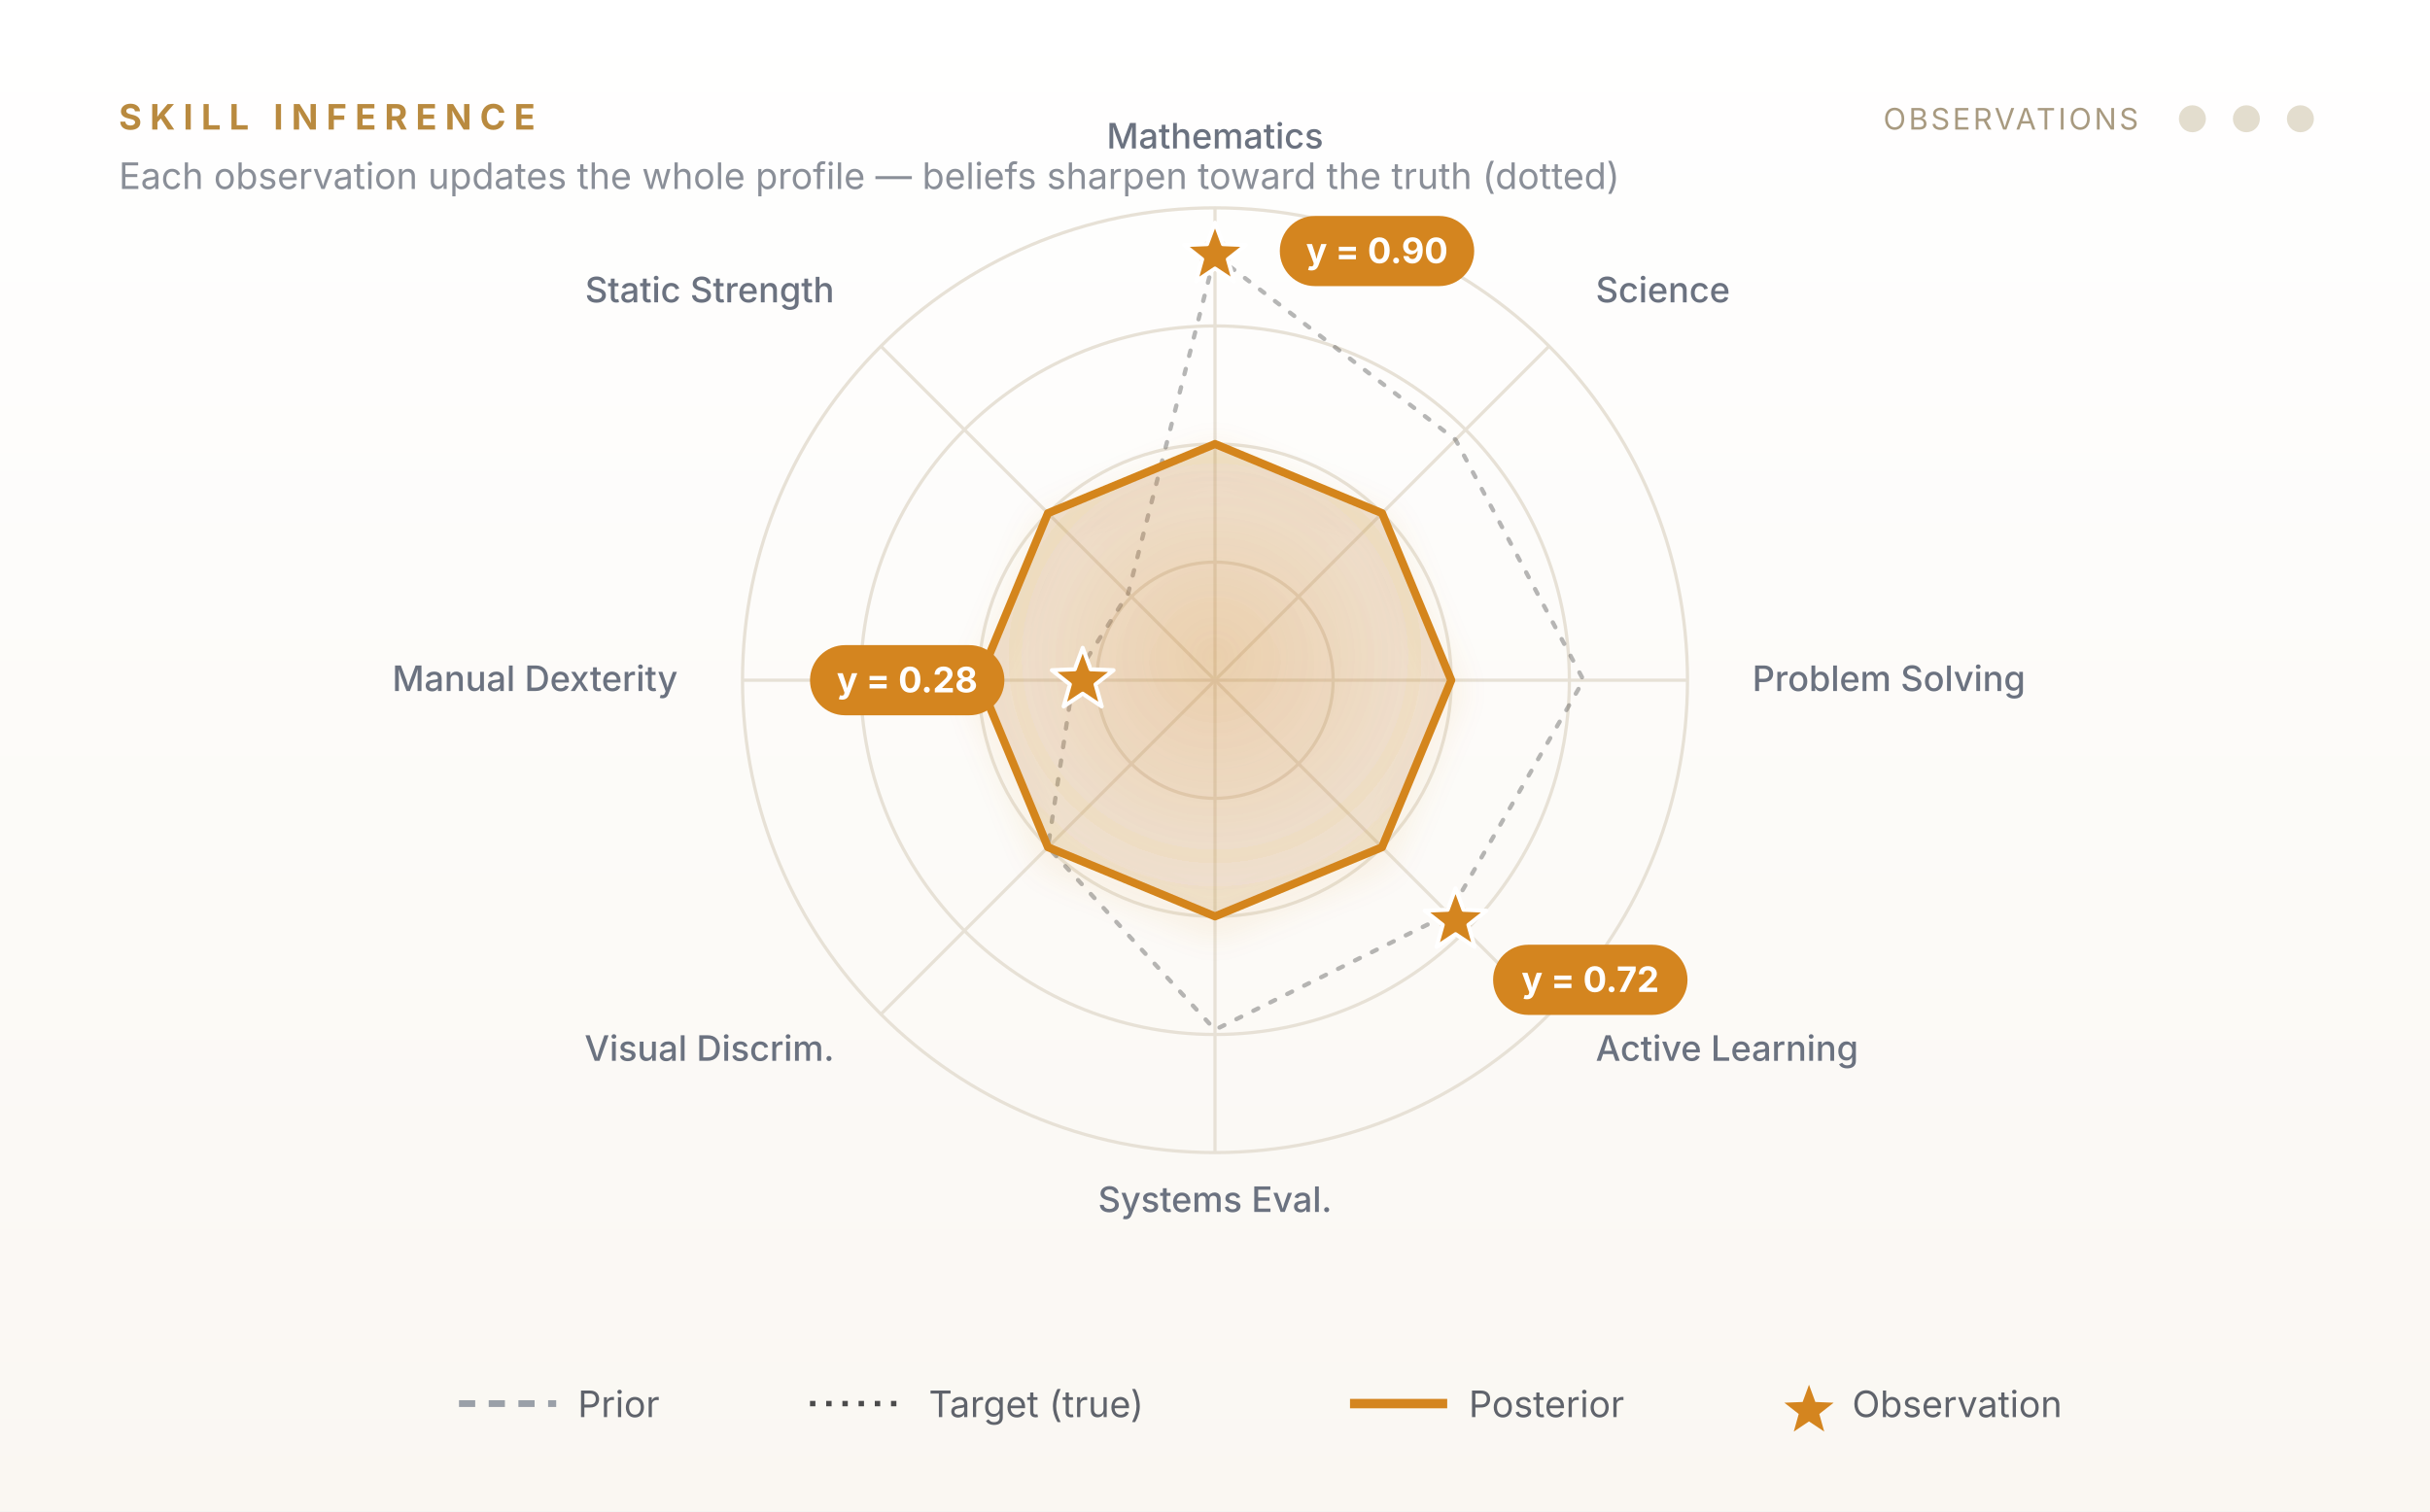
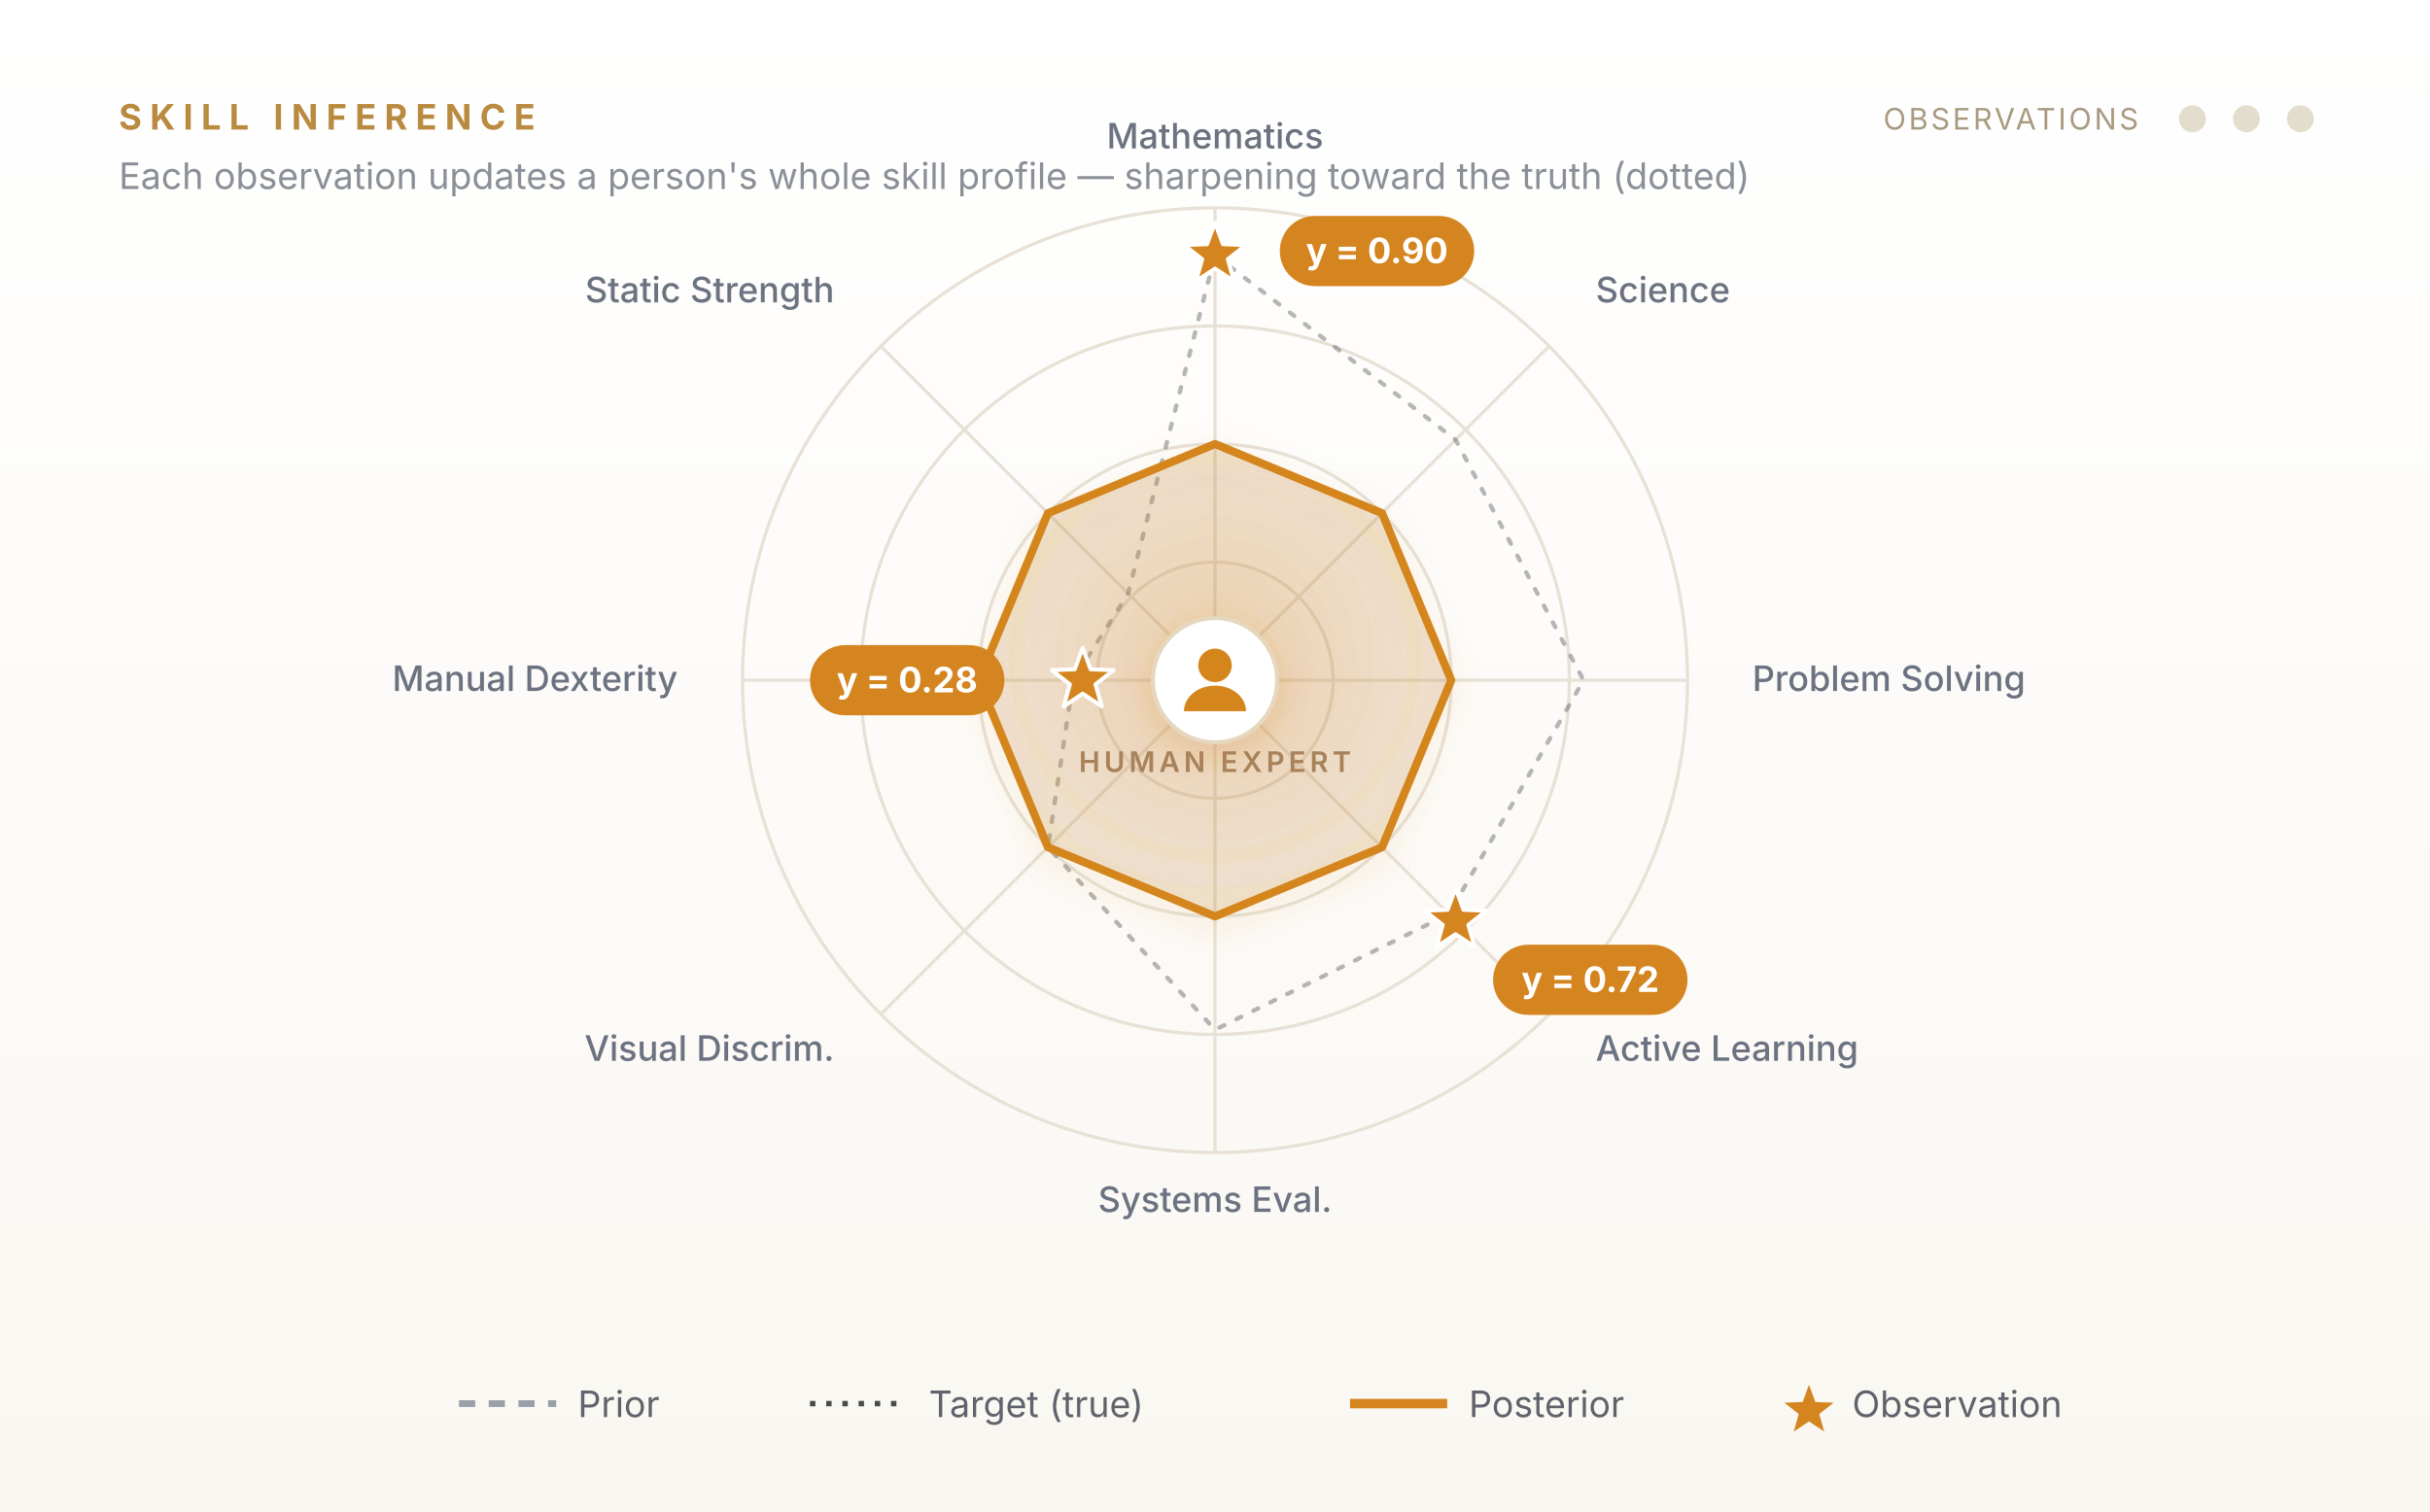
<svg xmlns="http://www.w3.org/2000/svg" viewBox="0 0 900 560" font-family="Inter, system-ui, -apple-system, sans-serif">
  <defs>
    <linearGradient id="bg" x1="0" y1="0" x2="0" y2="1">
      <stop offset="0" stop-color="#ffffff" />
      <stop offset="1" stop-color="#faf7f2" />
    </linearGradient>
    <radialGradient id="postFill" cx="0.5" cy="0.45" r="0.65">
      <stop offset="0" stop-color="#d4851f" stop-opacity="0.28" />
      <stop offset="1" stop-color="#d4851f" stop-opacity="0.10" />
    </radialGradient>
    <filter id="soft" x="-30%" y="-30%" width="160%" height="160%">
      <feDropShadow dx="0" dy="4" stdDeviation="6" flood-color="#d4851f" flood-opacity="0.22" />
    </filter>
  </defs>
  <rect width="900" height="560" fill="url(#bg)" />
  <text x="44" y="48" fill="#b98a3f" font-size="13" font-weight="700" letter-spacing="3">SKILL INFERENCE</text>
-   <text x="44" y="70" fill="#8a8f98" font-size="13.5">Each observation updates the whole profile — beliefs sharpen toward the truth (dotted)</text>
+   <text x="44" y="70" fill="#8a8f98" font-size="13.5">Each observation updates a person's whole skill profile — sharpening toward the truth (dotted)</text>
  <text x="792" y="48" text-anchor="end" fill="#a89a80" font-size="11" letter-spacing="1">OBSERVATIONS</text>
  <circle cx="812" cy="44" r="5" fill="#e3ddce">
    <animate attributeName="fill" dur="9s" repeatCount="indefinite" keyTimes="0;0.16;0.20;0.94;1" values="#e3ddce;#e3ddce;#d4851f;#d4851f;#e3ddce" />
  </circle>
  <circle cx="832" cy="44" r="5" fill="#e3ddce">
    <animate attributeName="fill" dur="9s" repeatCount="indefinite" keyTimes="0;0.38;0.42;0.94;1" values="#e3ddce;#e3ddce;#d4851f;#d4851f;#e3ddce" />
  </circle>
  <circle cx="852" cy="44" r="5" fill="#e3ddce">
    <animate attributeName="fill" dur="9s" repeatCount="indefinite" keyTimes="0;0.60;0.64;0.94;1" values="#e3ddce;#e3ddce;#d4851f;#d4851f;#e3ddce" />
  </circle>
  <g fill="none" stroke="#e7e1d6" stroke-width="1.2">
    <circle cx="450" cy="252" r="43.75" />
    <circle cx="450" cy="252" r="87.5" />
    <circle cx="450" cy="252" r="131.25" />
    <circle cx="450" cy="252" r="175" />
  </g>
  <g stroke="#e7e1d6" stroke-width="1.2">
    <line x1="450" y1="252" x2="450" y2="77" />
    <line x1="450" y1="252" x2="573.7" y2="128.3" />
    <line x1="450" y1="252" x2="625" y2="252" />
    <line x1="450" y1="252" x2="573.7" y2="375.7" />
    <line x1="450" y1="252" x2="450" y2="427" />
    <line x1="450" y1="252" x2="326.3" y2="375.7" />
    <line x1="450" y1="252" x2="275" y2="252" />
    <line x1="450" y1="252" x2="326.3" y2="128.3" />
  </g>
  <g fill="#6b7280" font-size="13" font-weight="500">
    <text x="450" y="55" text-anchor="middle">Mathematics</text>
    <text x="591" y="112" text-anchor="start">Science</text>
    <text x="649" y="256" text-anchor="start">Problem Solving</text>
    <text x="591" y="393" text-anchor="start">Active Learning</text>
    <text x="450" y="449" text-anchor="middle">Systems Eval.</text>
    <text x="309" y="393" text-anchor="end">Visual Discrim.</text>
    <text x="251" y="256" text-anchor="end">Manual Dexterity</text>
    <text x="309" y="112" text-anchor="end">Static Strength</text>
  </g>
  <polygon points="450,94.5 539.1,162.9 586.5,252 536.62,338.62 450,381.5 388.13,313.87 397.5,252 417.83,219.83" fill="none" stroke="#4b4b4b" stroke-width="1.6" stroke-dasharray="2 5" stroke-linejoin="round" stroke-linecap="round" opacity="0.4" />
  <polygon points="450,164.5 511.87,190.13 537.5,252 511.87,313.87 450,339.5 388.13,313.87 362.5,252 388.13,190.13" fill="#9aa0a8" fill-opacity="0.08" stroke="#9aa0a8" stroke-width="2" stroke-dasharray="6 5" stroke-linejoin="round" />
  <polygon fill="url(#postFill)" stroke="#d4851f" stroke-width="3" stroke-linejoin="round" filter="url(#soft)" points="450,164.5 511.87,190.13 537.5,252 511.87,313.87 450,339.5 388.13,313.87 362.5,252 388.13,190.13">
    <animate attributeName="points" dur="9s" repeatCount="indefinite" calcMode="spline" keyTimes="0;0.08;0.20;0.30;0.42;0.52;0.64;0.86;1" keySplines="0.4 0 0.2 1;0.4 0 0.2 1;0.4 0 0.2 1;0.4 0 0.2 1;0.4 0 0.2 1;0.4 0 0.2 1;0.4 0 0.2 1;0.4 0 0.2 1" values="450,164.5 511.87,190.13 537.5,252 511.87,313.87 450,339.5 388.13,313.87 362.5,252 388.13,190.13;               450,164.5 511.87,190.13 537.5,252 511.87,313.87 450,339.5 388.13,313.87 362.5,252 388.13,190.13;               450,103.25 526.72,175.28 562,252 524.25,326.25 450,360.5 389.37,312.63 376.5,252 400.5,202.5;               450,103.25 526.72,175.28 562,252 524.25,326.25 450,360.5 389.37,312.63 376.5,252 400.5,202.5;               450,101.5 530.43,171.57 567.25,252 527.96,329.96 450,365.75 388.13,313.87 395.75,252 412.88,214.88;               450,101.5 530.43,171.57 567.25,252 527.96,329.96 450,365.75 388.13,313.87 395.75,252 412.88,214.88;               450,96.25 537.86,164.14 584.75,252 537.86,339.86 450,379.75 388.13,313.87 397.5,252 416.59,218.59;               450,96.25 537.86,164.14 584.75,252 537.86,339.86 450,379.75 388.13,313.87 397.5,252 416.59,218.59;               450,164.5 511.87,190.13 537.5,252 511.87,313.87 450,339.5 388.13,313.87 362.5,252 388.13,190.13" />
  </polygon>
  <g>
    <animate attributeName="opacity" dur="9s" repeatCount="indefinite" keyTimes="0;0.16;0.20;0.94;1" values="0;0;1;1;0" />
    <circle cx="450" cy="94.5" r="6" fill="#d4851f" opacity="0.5">
      <animate attributeName="r" dur="1.6s" repeatCount="indefinite" values="6;22;6" />
      <animate attributeName="opacity" dur="1.6s" repeatCount="indefinite" values="0.5;0;0.5" />
    </circle>
    <polygon points="450,82.5 452.94,90.45 461.41,90.79 454.76,96.05 457.05,104.21 450,99.5 442.95,104.21 445.24,96.05 438.59,90.79 447.06,90.45" fill="#d4851f" stroke="#ffffff" stroke-width="1.5" stroke-linejoin="round" />
    <g transform="translate(474,80)">
      <rect x="0" y="0" width="72" height="26" rx="13" fill="#d4851f" />
      <text x="36" y="17.5" text-anchor="middle" fill="#ffffff" font-size="13" font-weight="700">y = 0.90</text>
    </g>
  </g>
  <g>
    <animate attributeName="opacity" dur="9s" repeatCount="indefinite" keyTimes="0;0.38;0.42;0.94;1" values="0;0;1;1;0" />
    <circle cx="401" cy="252" r="6" fill="#d4851f" opacity="0.5">
      <animate attributeName="r" dur="1.6s" repeatCount="indefinite" values="6;22;6" />
      <animate attributeName="opacity" dur="1.6s" repeatCount="indefinite" values="0.5;0;0.5" />
    </circle>
    <polygon points="401,240 403.94,247.95 412.41,248.29 405.76,253.55 408.05,261.71 401,257 393.95,261.71 396.24,253.55 389.59,248.29 398.06,247.95" fill="#d4851f" stroke="#ffffff" stroke-width="1.5" stroke-linejoin="round" />
    <g transform="translate(300,239)">
      <rect x="0" y="0" width="72" height="26" rx="13" fill="#d4851f" />
      <text x="36" y="17.5" text-anchor="middle" fill="#ffffff" font-size="13" font-weight="700">y = 0.28</text>
    </g>
  </g>
  <g>
    <animate attributeName="opacity" dur="9s" repeatCount="indefinite" keyTimes="0;0.60;0.64;0.94;1" values="0;0;1;1;0" />
    <circle cx="539.1" cy="341.1" r="6" fill="#d4851f" opacity="0.5">
      <animate attributeName="r" dur="1.6s" repeatCount="indefinite" values="6;22;6" />
      <animate attributeName="opacity" dur="1.6s" repeatCount="indefinite" values="0.5;0;0.5" />
    </circle>
    <polygon points="539.1,329.1 542.04,337.05 550.51,337.39 543.86,342.65 546.15,350.81 539.1,346.1 532.05,350.81 534.34,342.65 527.69,337.39 536.16,337.05" fill="#d4851f" stroke="#ffffff" stroke-width="1.5" stroke-linejoin="round" />
    <g transform="translate(553,350)">
      <rect x="0" y="0" width="72" height="26" rx="13" fill="#d4851f" />
      <text x="36" y="17.5" text-anchor="middle" fill="#ffffff" font-size="13" font-weight="700">y = 0.72</text>
    </g>
  </g>
+   <g filter="url(#soft)">
+     <circle cx="450" cy="252" r="23" fill="#ffffff" stroke="#e6d7bf" stroke-width="1.5" />
+     <circle cx="450" cy="246.5" r="6.2" fill="#d4851f" />
+     <path d="M438.5 263.5 a11.5 9.5 0 0 1 23 0 Z" fill="#d4851f" />
+   </g>
+   <text x="450" y="252" dy="34" text-anchor="middle" fill="#a8825a" font-size="10.5" font-weight="600" letter-spacing="1.5">HUMAN EXPERT</text>
  <g font-size="13.5" fill="#5f636b">
    <line x1="170" y1="520" x2="206" y2="520" stroke="#9aa0a8" stroke-width="2.5" stroke-dasharray="6 5" />
    <text x="214" y="525" text-anchor="start">Prior</text>
    <line x1="300" y1="520" x2="336" y2="520" stroke="#4b4b4b" stroke-width="2" stroke-dasharray="2 4" />
    <text x="344" y="525" text-anchor="start">Target (true)</text>
    <line x1="500" y1="520" x2="536" y2="520" stroke="#d4851f" stroke-width="3.5" />
    <text x="544" y="525" text-anchor="start">Posterior</text>
    <polygon points="670,513 672.35,519.4 679.13,519.67 673.81,523.84 675.64,530.37 670,526.6 664.36,530.37 666.19,523.84 660.87,519.67 667.65,519.4" fill="#d4851f" />
    <text x="686" y="525" text-anchor="start">Observation</text>
  </g>
</svg>
